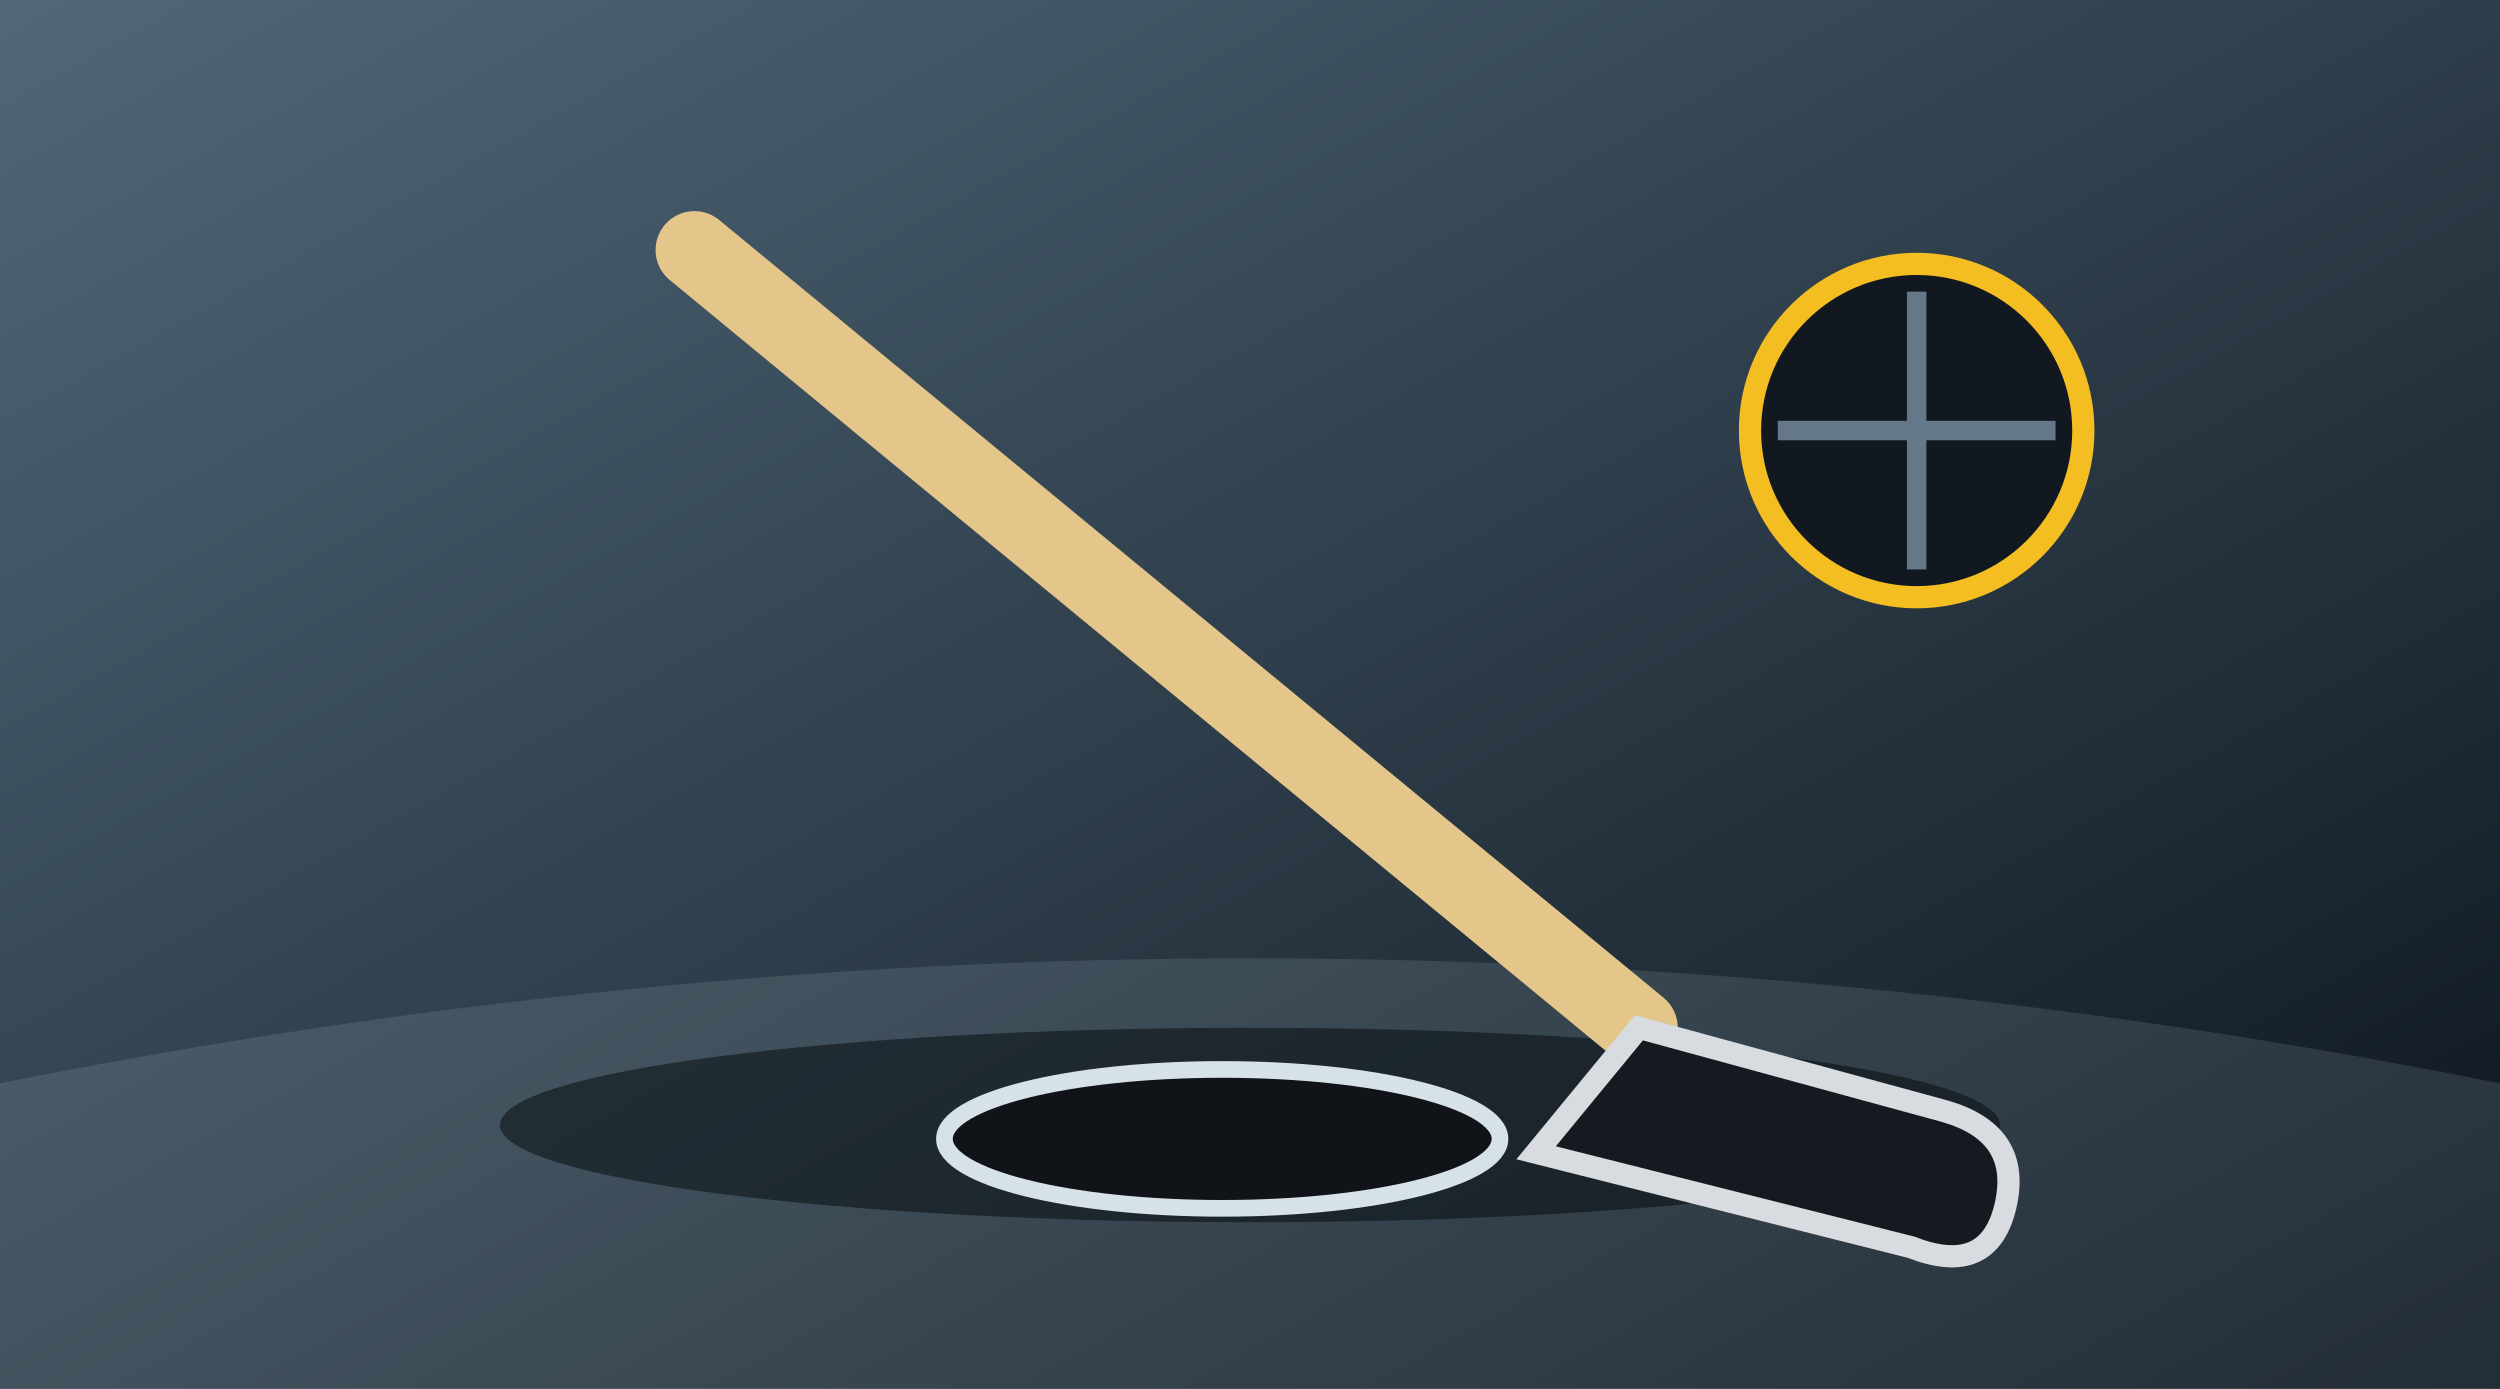
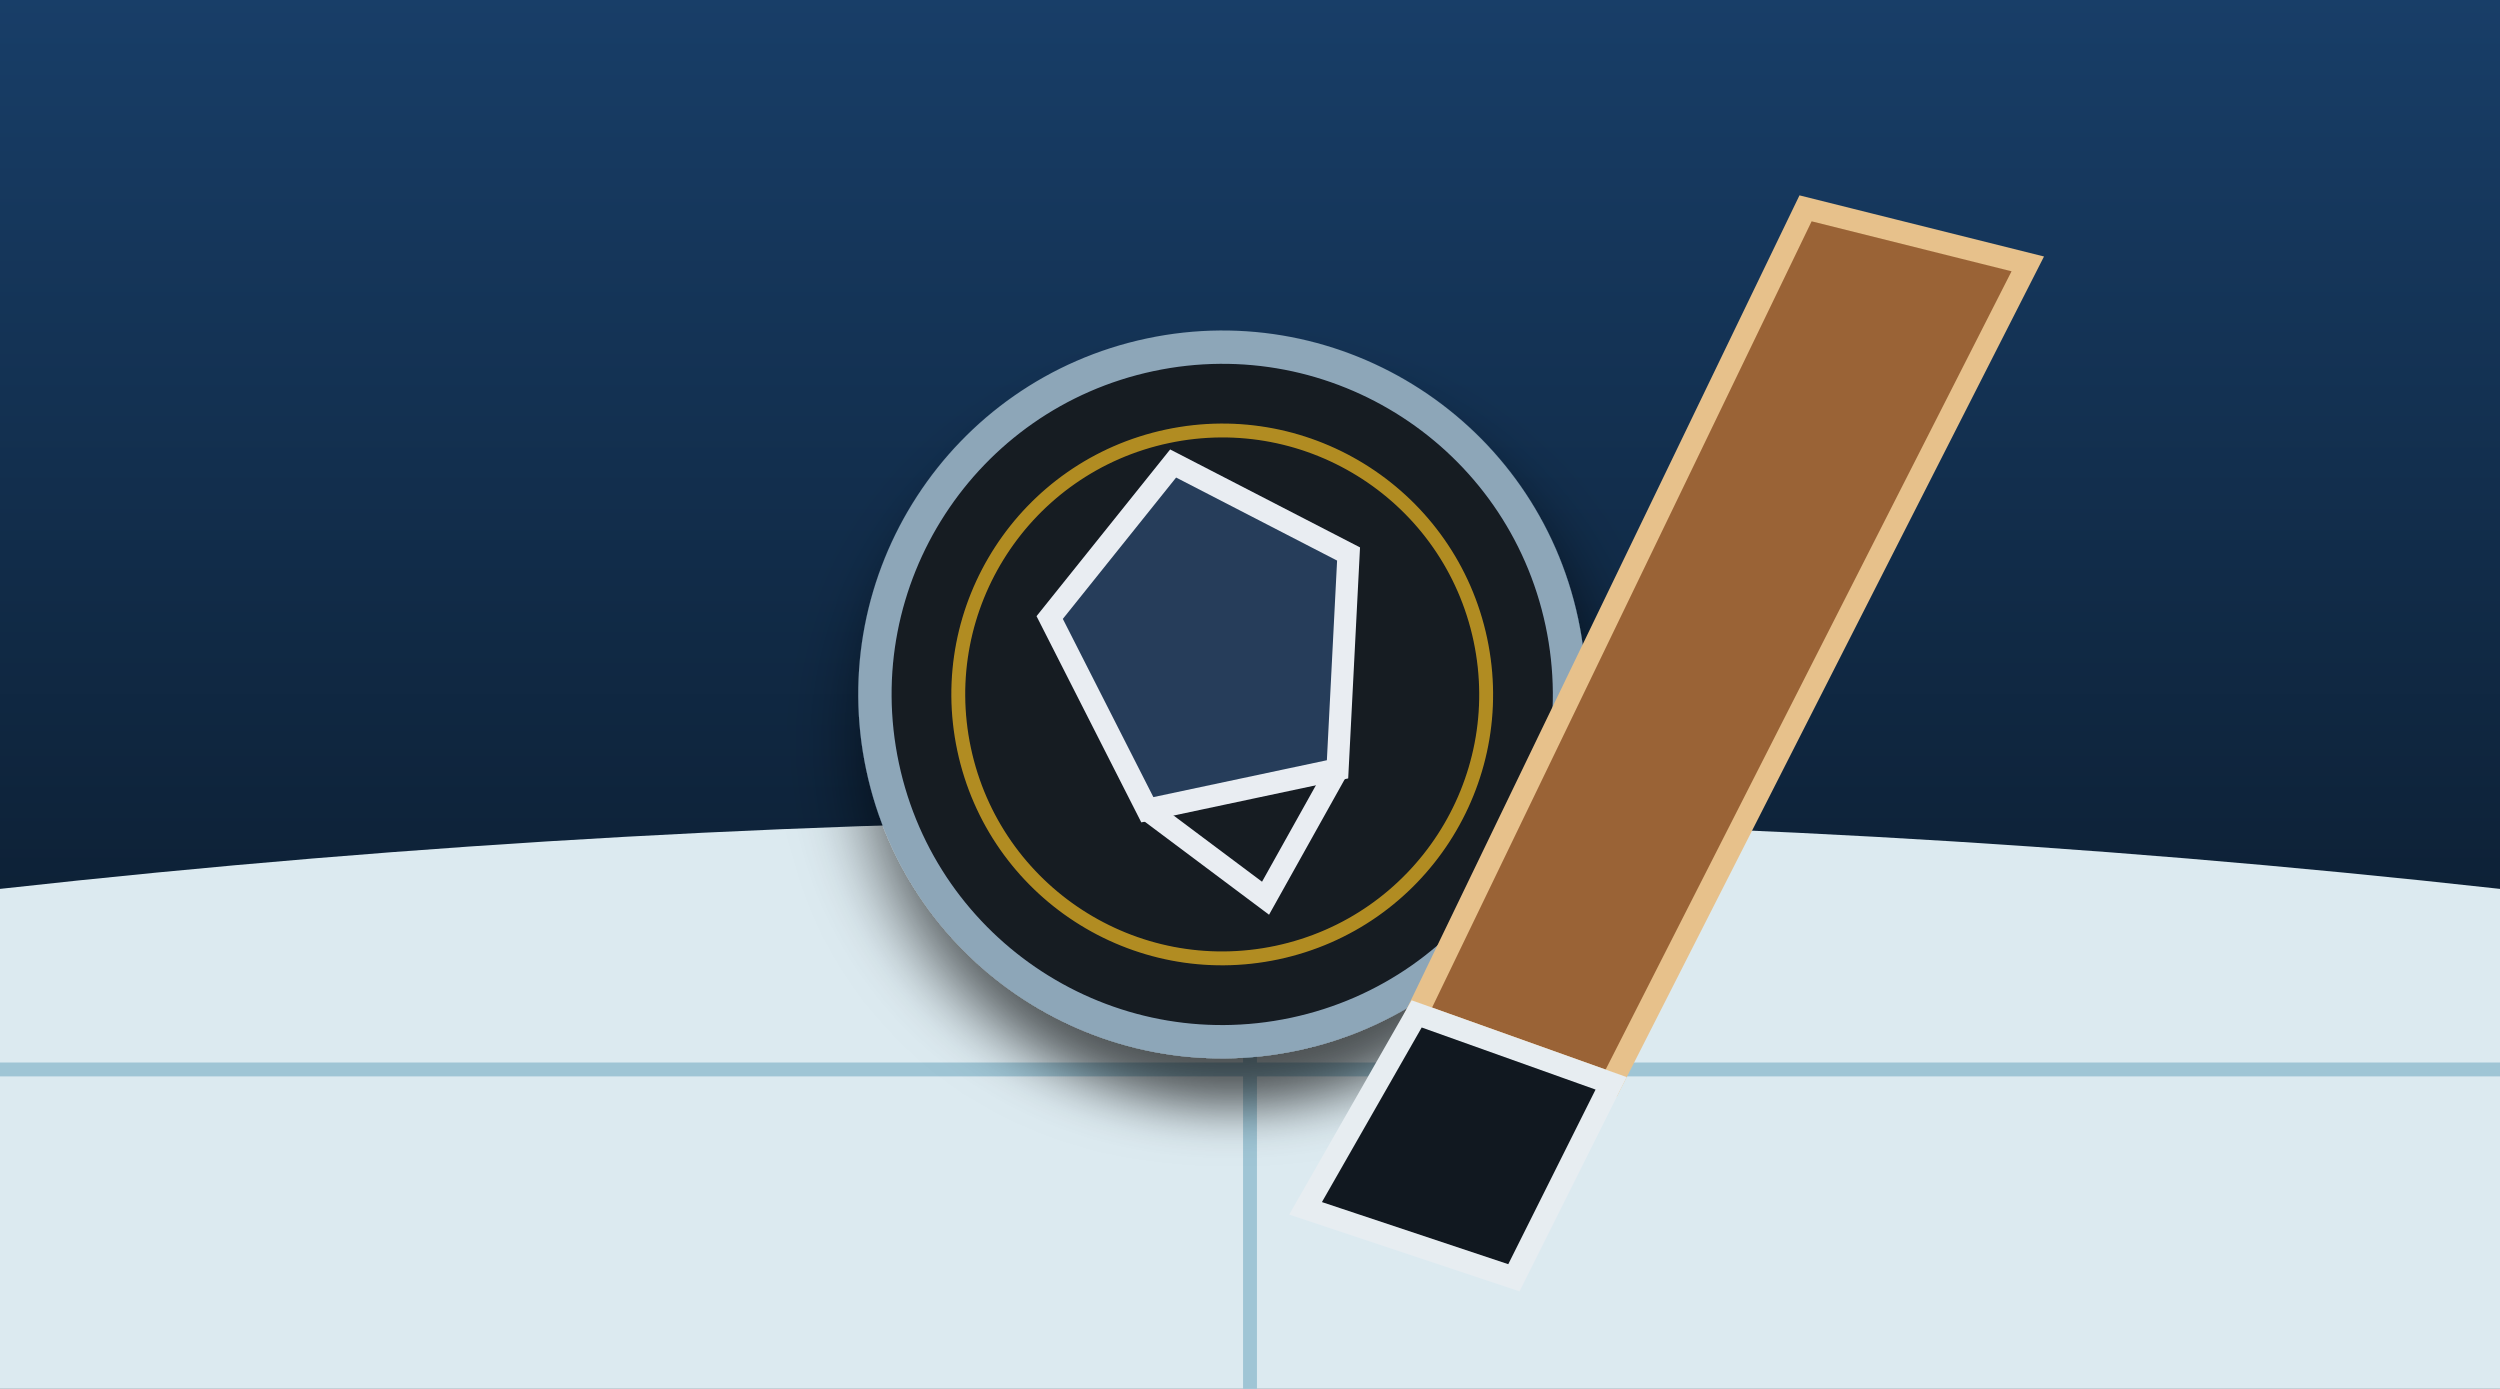
<svg xmlns="http://www.w3.org/2000/svg" viewBox="0 0 900 500">
  <defs>
-     <linearGradient id="g" x2="1" y2="1">
-       <stop stop-color="#506879" />
-       <stop offset="1" stop-color="#0c131b" />
+     <linearGradient id="b" x2="0" y2="1">
+       <stop stop-color="#183e68" />
+       <stop offset="1" stop-color="#07111b" />
    </linearGradient>
+     <filter id="s">
+       <feDropShadow dx="0" dy="18" stdDeviation="12" flood-opacity=".65" />
+     </filter>
  </defs>
-   <rect width="900" height="500" fill="url(#g)" />
-   <path d="M0 390Q450 300 900 390V500H0Z" fill="#d8edf5" opacity=".12" />
-   <ellipse cx="450" cy="405" rx="270" ry="35" fill="#080c10" opacity=".55" />
-   <path d="M250 90L590 370" stroke="#e4c58a" stroke-width="28" stroke-linecap="round" />
-   <path d="M590 370l110 30q28 8 22 34t-34 15l-135-34z" fill="#151a20" stroke="#d8dce0" stroke-width="8" />
-   <ellipse cx="440" cy="410" rx="100" ry="25" fill="#101318" stroke="#d7e2e8" stroke-width="6" />
-   <circle cx="690" cy="155" r="60" fill="#111820" stroke="#f4bd22" stroke-width="8" />
-   <path d="M640 155h100M690 105v100" stroke="#647889" stroke-width="7" />
+   <rect width="900" height="500" fill="url(#b)" />
+   <path d="M0 320Q450 270 900 320V500H0Z" fill="#dceaf0" />
+   <path d="M0 385H900M450 320V500" stroke="#9fc5d5" stroke-width="5" />
+   <g filter="url(#s)" transform="translate(290 100) rotate(-12 150 150)">
+     <circle cx="150" cy="150" r="125" fill="#151b24" stroke="#8da6b8" stroke-width="12" />
+     <circle cx="150" cy="150" r="95" fill="none" stroke="#f4bd22" stroke-opacity=".7" stroke-width="5" />
+     <path d="M150 65 205 110 185 185 115 185 95 110Z" fill="#263d5a" stroke="#e9edf2" stroke-width="8" />
+     <path d="M115 185 150 225 185 185" fill="none" stroke="#e9edf2" stroke-width="8" />
+   </g>
+   <path d="M650 75 730 95 580 390 510 365Z" fill="#9a6336" stroke="#e7c18b" stroke-width="8" />
+   <path d="M510 365 580 390l-35 70-75-25z" fill="#111820" stroke="#e7edf1" stroke-width="8" />
</svg>
